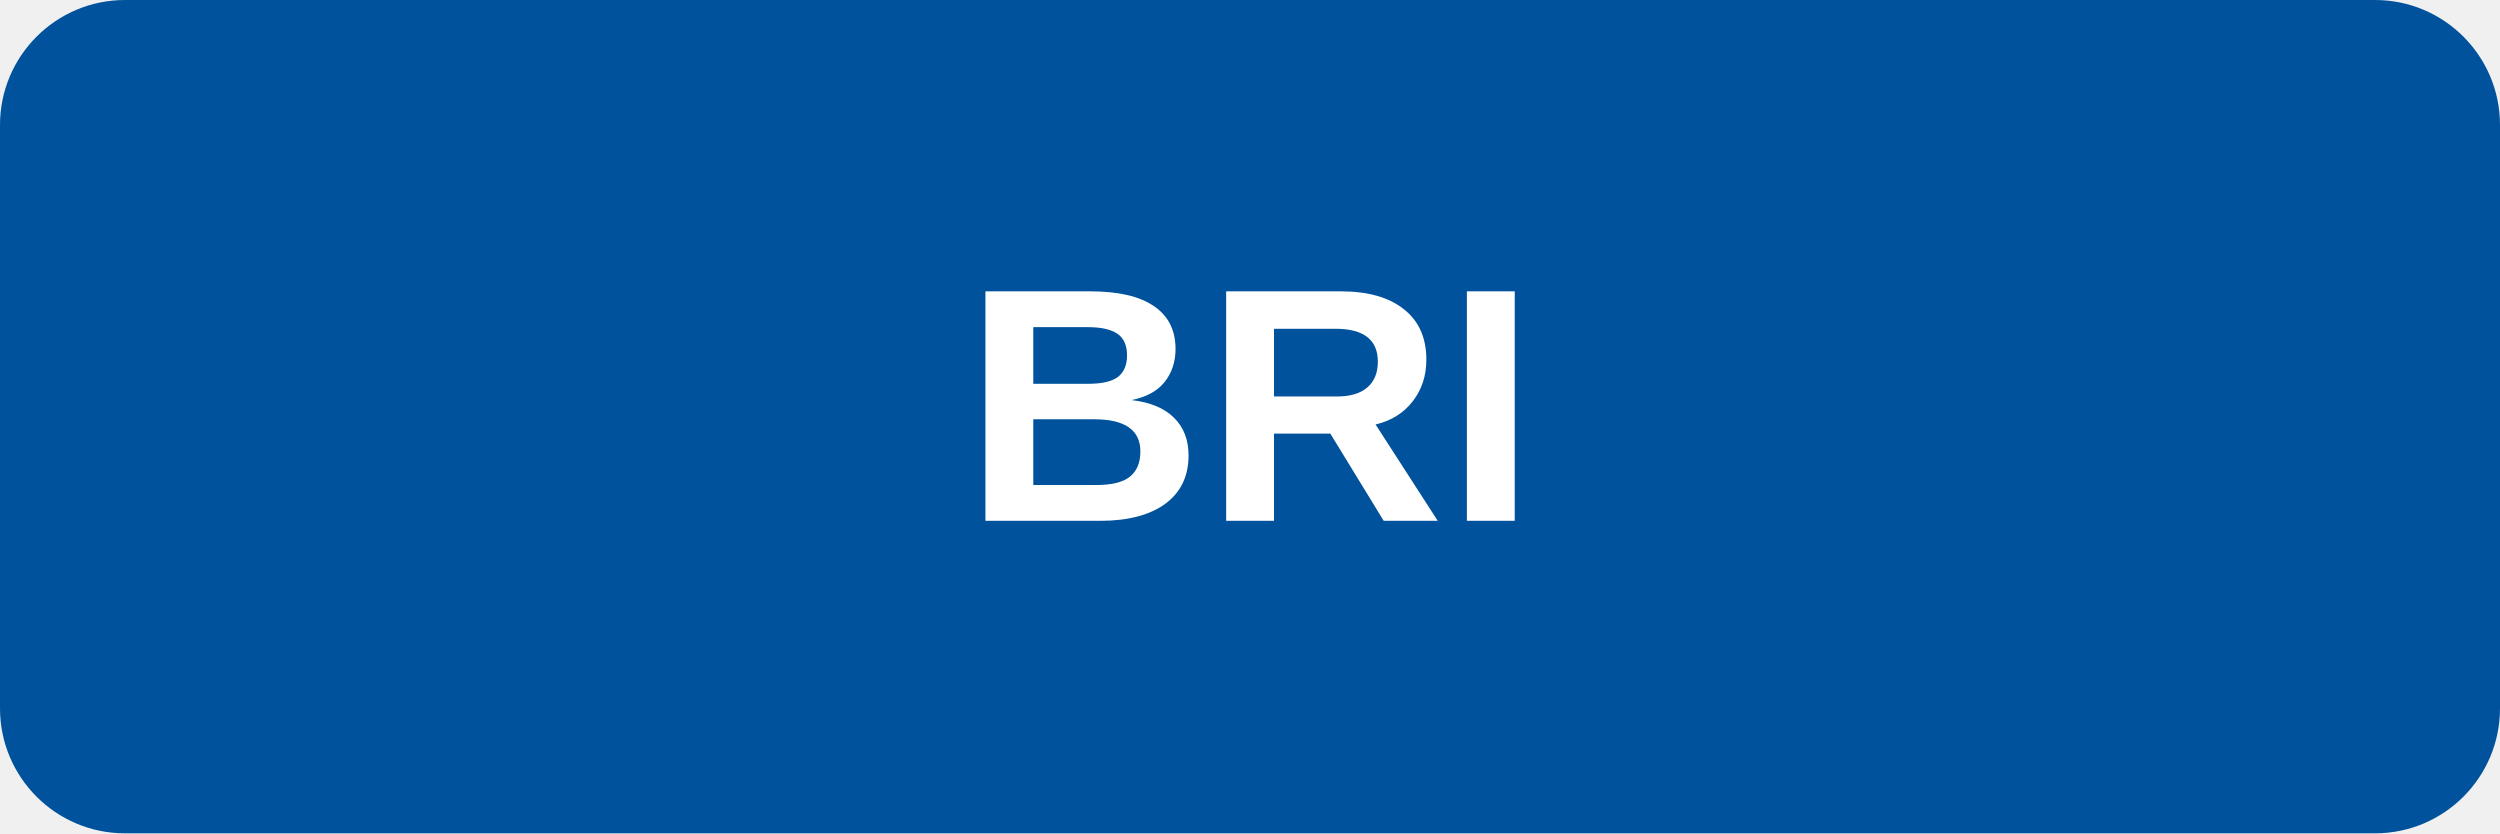
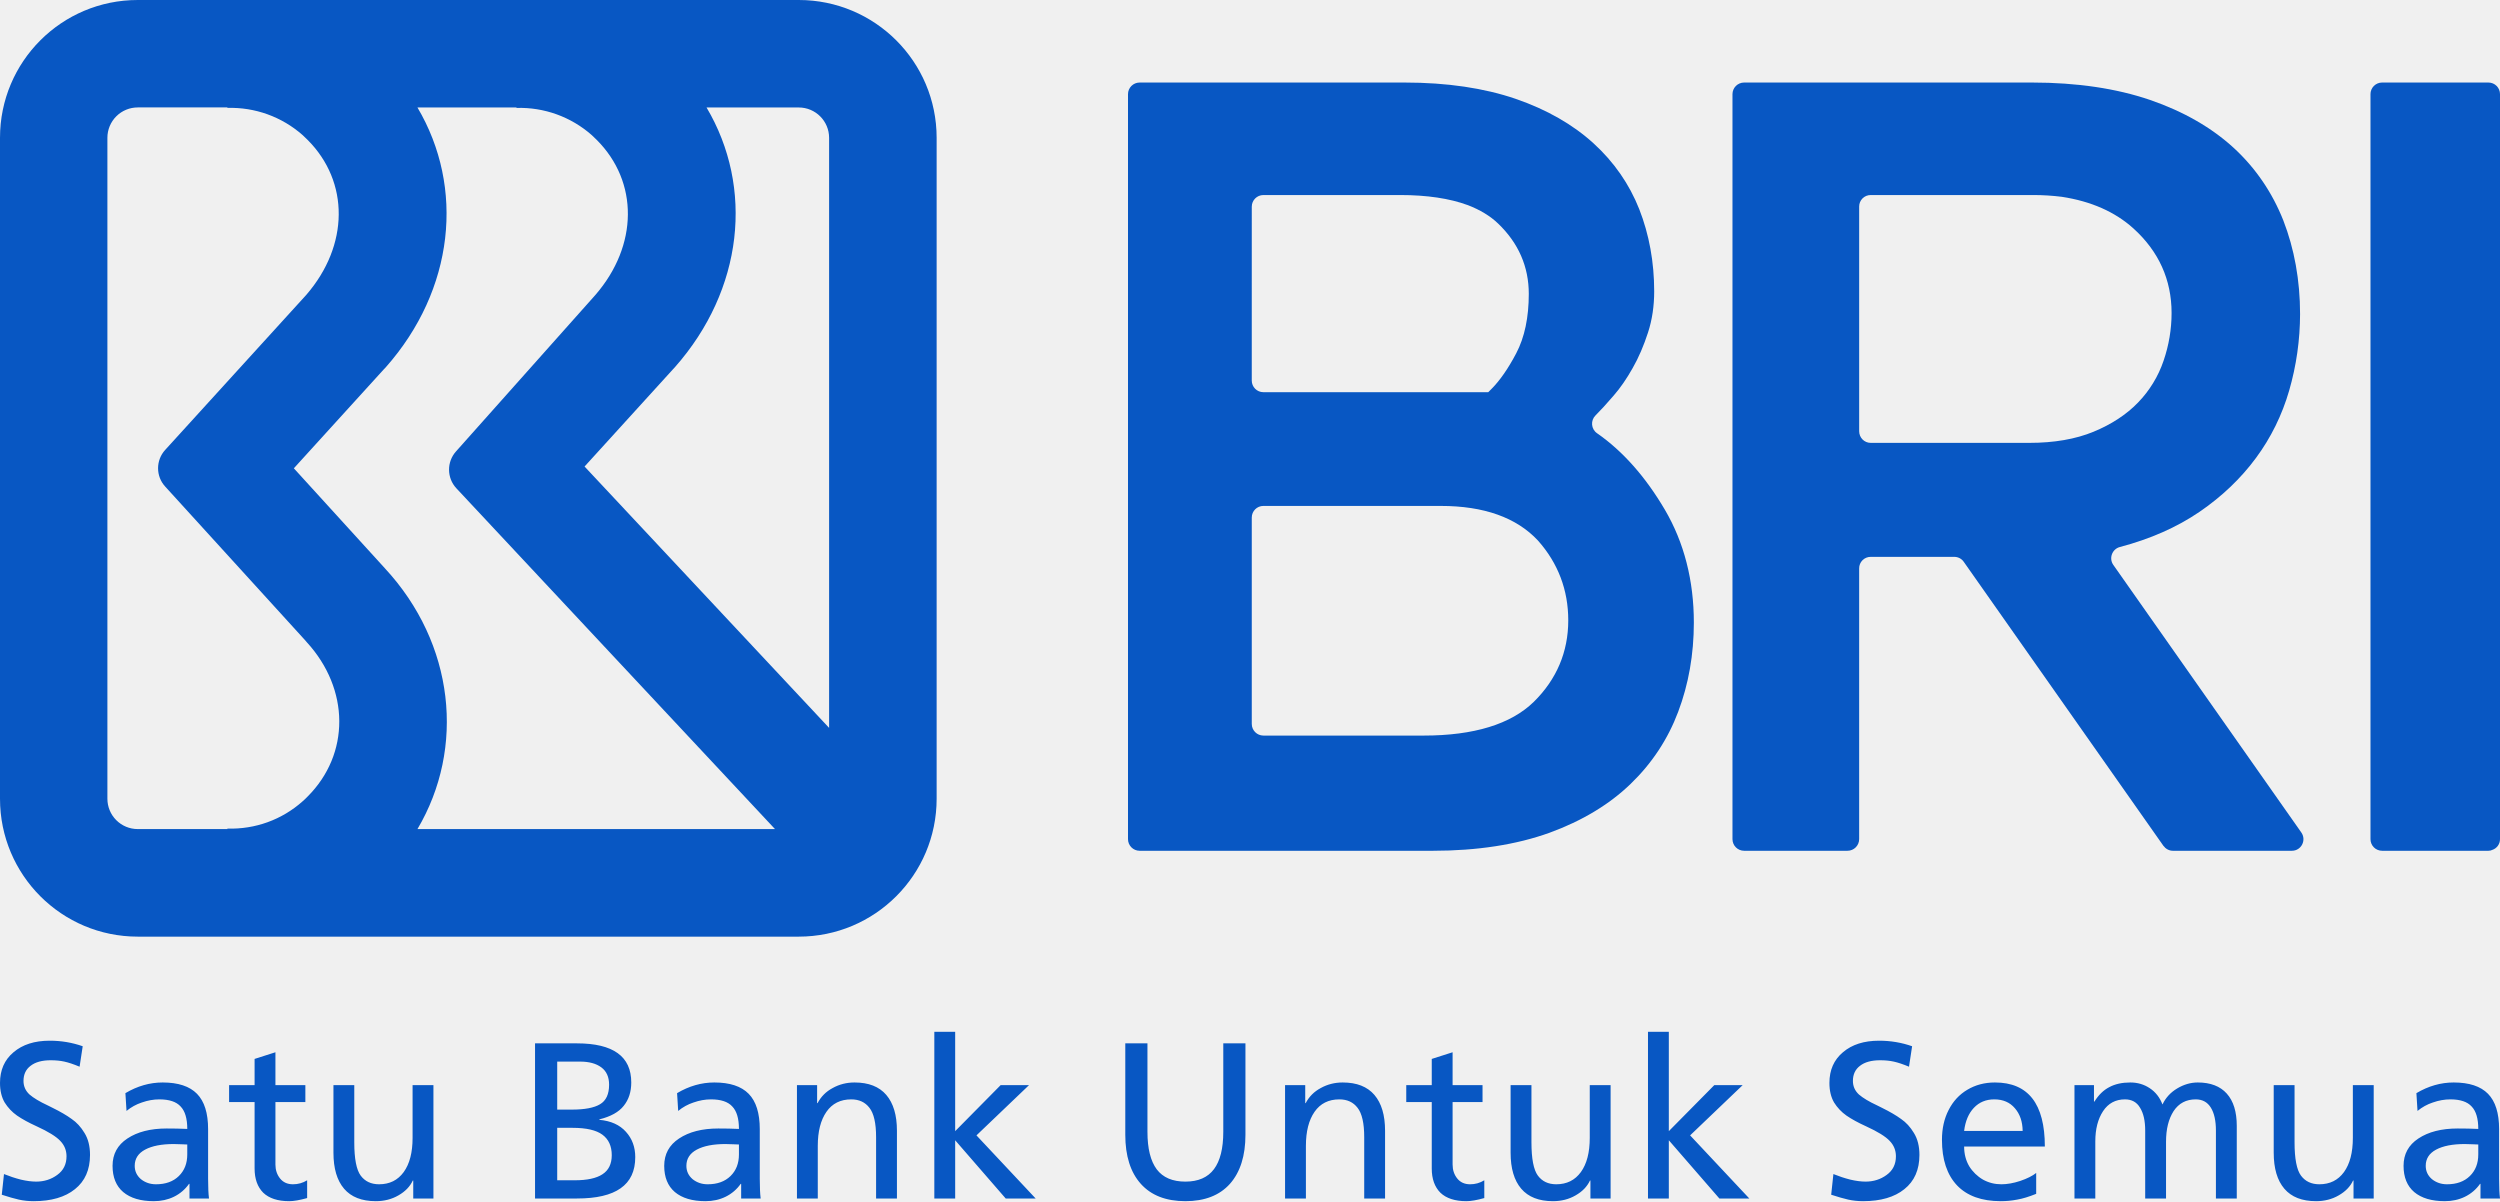
- <svg xmlns="http://www.w3.org/2000/svg" width="120" height="40" viewBox="0 0 120 40">
-   <rect width="120" height="40" rx="6" fill="#00529C" />
-   <text x="60" y="25" font-family="Arial, sans-serif" font-size="16" font-weight="bold" fill="white" text-anchor="middle">BRI</text>
+ <svg xmlns="http://www.w3.org/2000/svg" width="512" height="246" data-name="Layer 2" version="1.1" id="svg330">
+   <defs id="defs334" />
+   <path style="fill:#0857c3;fill-opacity:1;fill-rule:nonzero;stroke:none;stroke-width:3.38" d="m 487.85,16.904 a 2.376,2.376 0 0 0 -2.375,2.38 V 171.85 a 2.377,2.377 0 0 0 2.377,2.388 h 21.787 c 0.29,0 0.578,-0.068 0.763,-0.172 A 2.31,2.31 0 0 0 512,171.85 V 19.283 a 2.37,2.37 0 0 0 -2.361,-2.379 z" id="path591" />
+   <path style="fill:#0857c3;fill-opacity:1;fill-rule:nonzero;stroke:none;stroke-width:3.38" d="m 357.187,16.904 a 2.386,2.386 0 0 0 -2.376,2.38 V 171.85 a 2.385,2.385 0 0 0 2.377,2.388 h 21.177 a 2.39,2.39 0 0 0 2.39,-2.388 v -55.442 a 2.345,2.345 0 0 1 2.364,-2.363 h 17.125 c 0.754,0 1.48,0.368 1.914,0.988 l 40.906,58.188 c 0.462,0.62 1.162,1.017 1.942,1.017 h 24.375 c 1.915,0 3.035,-2.165 1.926,-3.75 l -38.5,-54.795 c -0.95,-1.347 -0.253,-3.248 1.357,-3.67 6.18,-1.624 11.66,-4.04 16.268,-7.181 4.622,-3.156 8.516,-6.88 11.58,-11.04 3.063,-4.131 5.36,-8.806 6.812,-13.823 a 56.7,56.7 0 0 0 2.23,-15.66 c 0,-6.92 -1.173,-13.35 -3.43,-19.173 -2.272,-5.73 -5.677,-10.733 -10.153,-14.853 -4.53,-4.159 -10.3,-7.472 -17.125,-9.822 -6.92,-2.364 -15.027,-3.567 -24.125,-3.567 z m 25.933,23.04 h 33.337 a 47,47 0 0 1 5.783,0.359 c 5.981,0.91 10.907,3.074 14.67,6.468 5.19,4.687 7.83,10.514 7.83,17.327 0,3.314 -0.553,6.613 -1.636,9.77 a 22.8,22.8 0 0 1 -5.256,8.595 c -2.376,2.456 -5.453,4.462 -9.11,5.967 -3.657,1.505 -8.068,2.27 -13.125,2.27 H 383.12 c -1.32,0 -2.363,-1.07 -2.363,-2.39 v -46 a 2.345,2.345 0 0 1 2.363,-2.365 z" id="path589" />
+   <path style="fill:#0857c3;fill-opacity:1;fill-rule:nonzero;stroke:none;stroke-width:3.38" d="m 233.389,16.904 a 2.384,2.384 0 0 0 -2.375,2.38 V 171.85 a 2.384,2.384 0 0 0 2.375,2.388 h 60.09 c 9.084,0 17.098,-1.253 23.845,-3.683 6.668,-2.43 12.266,-5.796 16.623,-10.008 4.37,-4.212 7.646,-9.177 9.746,-14.776 2.125,-5.624 3.207,-11.778 3.207,-18.248 0,-8.635 -1.992,-16.41 -5.927,-23.119 -3.974,-6.76 -8.637,-12.026 -13.905,-15.683 -1.215,-0.845 -1.359,-2.59 -0.316,-3.633 1.03,-1.03 2.284,-2.39 3.697,-4.04 1.373,-1.57 2.681,-3.46 3.91,-5.65 1.24,-2.153 2.285,-4.623 3.157,-7.304 0.845,-2.6 1.263,-5.437 1.263,-8.408 0,-5.995 -1.028,-11.66 -3.062,-16.85 -2.02,-5.11 -5.162,-9.653 -9.348,-13.469 -4.225,-3.855 -9.586,-6.93 -15.963,-9.123 -6.43,-2.205 -14.075,-3.34 -22.724,-3.34 z m 25.351,23.04 h 28.031 c 5.453,0 10.1,0.689 13.825,2.062 h 0.01 c 2.495,0.964 4.608,2.23 6.218,3.789 4.16,3.987 6.272,8.82 6.272,14.392 0,4.82 -0.859,8.911 -2.575,12.172 -1.637,3.116 -3.339,5.558 -5.029,7.262 l -0.699,0.701 h -46.057 a 2.386,2.386 0 0 1 -2.375,-2.39 l 0.004,-35.623 a 2.38,2.38 0 0 1 2.375,-2.364 z m 0,63.67 h 36.336 c 8.833,0 15.502,2.377 19.899,7.091 4.12,4.634 6.205,10.127 6.205,16.346 0,6.47 -2.39,12.083 -7.051,16.678 -4.687,4.58 -12.265,6.917 -22.55,6.917 H 258.74 a 2.386,2.386 0 0 1 -2.377,-2.378 V 105.99 c 0,-1.32 1.07,-2.377 2.377,-2.377" id="path587" />
+   <path style="fill:#0857c3;fill-opacity:1;fill-rule:nonzero;stroke:none;stroke-width:3.38" d="M 28.217,0 C 12.623,0 0,12.622 0,28.229 v 135.35 c 0,15.608 12.623,28.244 28.217,28.244 H 163.58 c 15.593,0 28.243,-12.636 28.243,-28.243 V 28.229 C 191.823,12.622 179.173,0 163.58,0 Z m 0,22.002 h 18.352 v 0.095 a 22.3,22.3 0 0 1 15.395,5.558 c 0.343,0.304 0.688,0.648 1.005,0.965 8.635,8.622 8.516,21.652 -0.238,31.766 L 33.828,92.143 c -1.94,2.126 -1.94,5.387 0,7.5 l 28.705,31.53 0.277,0.329 c 8.833,9.625 8.913,22.933 0.159,31.661 -0.317,0.343 -0.662,0.65 -1.005,0.953 -4.238,3.776 -9.691,5.742 -15.395,5.584 v 0.095 H 28.217 a 6.215,6.215 0 0 1 -6.222,-6.22 V 28.22 a 6.213,6.213 0 0 1 6.222,-6.217 z m 57.276,0.006 h 20.282 v 0.095 a 22.32,22.32 0 0 1 15.409,5.56 c 0.343,0.304 0.686,0.646 1.003,0.963 8.635,8.622 8.516,21.655 -0.238,31.768 L 93.377,92.466 a 5.605,5.605 0 0 0 0.077,7.526 l 65.27,69.807 h -73.23 c 9.836,-16.623 7.618,-38 -6.668,-53.409 v -0.004 L 60.18,95.908 78.615,75.628 79.009,75.217 C 93.071,59.319 95.197,38.394 85.492,22.008 Z m 59.206,0.004 h 18.88 a 6.22,6.22 0 0 1 6.222,6.217 v 120.84 l -50.083,-53.526 18.102,-19.911 0.382,-0.41 c 14.062,-15.896 16.215,-36.824 6.497,-53.21" id="path326" />
+   <path d="M465.656 222.238v13.838q0 4.826 2.18 7.375 2.179 2.55 6.492 2.549 2.589 0 4.631-1.184 2.09-1.184 2.953-3.05h.09v3.687h4.133v-23.215h-4.27v10.79q0 4.505-1.816 7.01-1.816 2.502-5.04 2.503-2.45 0-3.769-1.775-1.316-1.776-1.316-6.829v-11.699zM309.371 222.238v13.838q0 4.826 2.18 7.375t6.494 2.549q2.588 0 4.63-1.184 2.09-1.184 2.952-3.05h.092v3.687h4.133v-23.215h-4.27v10.79q0 4.505-1.816 7.01-1.816 2.502-5.04 2.503-2.452 0-3.769-1.775-1.316-1.776-1.316-6.829v-11.699zM68.29 222.238v13.838q0 4.826 2.179 7.375T76.96 246q2.588 0 4.633-1.184 2.088-1.184 2.95-3.05h.09v3.687h4.134v-23.215h-4.27v10.79q0 4.505-1.816 7.01-1.816 2.502-5.04 2.503-2.452 0-3.769-1.775-1.317-1.776-1.316-6.829v-11.699zM502.51 221.691q-3.95.001-7.63 2.186l.227 3.643a9.6 9.6 0 0 1 3.135-1.73q1.816-.639 3.586-.638 3.043 0 4.36 1.455 1.363 1.412 1.363 4.598a89 89 0 0 0-4.225-.09q-4.95 0-8.037 2.049-3.041 2.002-3.04 5.598 0 3.505 2.179 5.37 2.224 1.868 6.265 1.868 2.271 0 4.133-.91a8.1 8.1 0 0 0 3.088-2.64h.09v3.003H512q-.182-1.456-.182-4.006v-10.195q0-4.916-2.27-7.238t-7.038-2.323m2.27 12.61q.817 0 1.634.047.818.045 1.137.045v2.048q0 2.731-1.727 4.414-1.724 1.685-4.676 1.686-1.77 0-3.087-1.047-1.272-1.093-1.272-2.732 0-2.185 2.133-3.323t5.857-1.138M436.293 221.691q-2.542 0-4.313.957-1.77.91-3.042 2.96h-.092v-3.37h-3.994v23.215h4.267v-11.697q0-3.778 1.59-6.192 1.59-2.412 4.494-2.412 2.09 0 3.088 1.729 1.045 1.685 1.045 4.644v13.928h4.268v-11.652q0-3.824 1.544-6.237 1.59-2.412 4.541-2.412 2.044 0 3.088 1.684t1.043 4.69v13.927h4.27v-14.885q-.001-4.324-2.045-6.6t-5.947-2.277q-2.179.002-4.223 1.23-2.043 1.23-2.998 3.278-.817-2.14-2.588-3.324-1.77-1.184-3.996-1.184M408.566 221.691q-3.178 0-5.675 1.502-2.453 1.457-3.815 4.143-1.363 2.64-1.363 6.1 0 6.054 3.088 9.332 3.087 3.231 8.945 3.232 1.726 0 3.361-.318 1.635-.273 3.905-1.184v-4.28q-1.135.911-3.27 1.64-2.088.683-3.86.683-2.042 0-3.769-.957a8.1 8.1 0 0 1-2.814-2.73q-1.045-1.776-1.045-4.051h16.53q0-13.111-10.218-13.112m-.136 3.461q2.679 0 4.222 1.82 1.545 1.775 1.59 4.643h-11.988q.363-3.004 1.998-4.734t4.178-1.729M274.986 221.691q-2.452 0-4.496 1.14-2.043 1.091-3.088 3.095h-.09v-3.688h-4.132v23.215h4.27v-10.787q-.001-4.415 1.769-6.965t5.086-2.549q2.406 0 3.724 1.729 1.362 1.73 1.362 6.01v12.562h4.27V231.57q0-4.778-2.18-7.328t-6.495-2.55M175.02 221.691q-2.452 0-4.495 1.14-2.043 1.091-3.087 3.095h-.092v-3.688h-4.131v23.215h4.267v-10.787q0-4.415 1.772-6.965 1.77-2.55 5.086-2.549 2.406 0 3.723 1.729 1.361 1.73 1.36 6.01v12.562h4.27V231.57q0-4.778-2.18-7.328t-6.493-2.55M146.293 221.691q-3.95.001-7.627 2.186l.227 3.643a9.6 9.6 0 0 1 3.132-1.73q1.817-.639 3.588-.638 3.042 0 4.36 1.455 1.361 1.412 1.361 4.598a89 89 0 0 0-4.223-.09q-4.95 0-8.037 2.049-3.042 2.002-3.043 5.598 0 3.505 2.18 5.37 2.225 1.868 6.268 1.868 2.27 0 4.13-.91a8.1 8.1 0 0 0 3.088-2.64h.092v3.003h3.994q-.18-1.456-.181-4.006v-10.195q0-4.916-2.27-7.238t-7.039-2.323m2.271 12.61q.817 0 1.635.047.817.045 1.135.045v2.048q0 2.731-1.725 4.414-1.726 1.685-4.677 1.686-1.771 0-3.088-1.047-1.272-1.093-1.272-2.732 0-2.185 2.135-3.323t5.857-1.138M33.313 221.691q-3.95.001-7.63 2.186l.227 3.643a9.6 9.6 0 0 1 3.135-1.73q1.815-.639 3.586-.638 3.042 0 4.36 1.455 1.362 1.412 1.363 4.598a89 89 0 0 0-4.225-.09q-4.95 0-8.037 2.049-3.041 2.002-3.041 5.598 0 3.505 2.18 5.37Q27.454 246 31.495 246q2.271 0 4.133-.91a8.1 8.1 0 0 0 3.088-2.64h.09v3.003h3.996q-.182-1.456-.182-4.006v-10.195q0-4.916-2.27-7.238t-7.039-2.323m2.269 12.61q.818 0 1.635.047.818.045 1.137.045v2.048q-.001 2.731-1.727 4.414-1.724 1.685-4.676 1.686-1.77 0-3.088-1.047-1.27-1.093-1.271-2.732 0-2.185 2.133-3.323t5.857-1.138M297.492 215.502l-4.27 1.365v5.371h-5.22v3.46h5.22v13.61q.001 3.187 1.772 4.962 1.817 1.73 5.313 1.73 1.407 0 3.677-.637v-3.642a5.4 5.4 0 0 1-2.906.82q-1.68 0-2.633-1.184t-.953-2.869v-12.79h6.13v-3.46h-6.13zM56.408 215.502l-4.267 1.365v5.371h-5.223v3.46h5.223v13.61q0 3.187 1.77 4.962 1.814 1.73 5.312 1.73 1.408 0 3.68-.637v-3.642a5.4 5.4 0 0 1-2.907.82q-1.68 0-2.635-1.184-.953-1.184-.953-2.869v-12.79h6.131v-3.46h-6.13zM230.459 213.68v18.709q0 6.51 3.178 10.06t9.127 3.551q5.948 0 9.127-3.55 3.178-3.597 3.177-10.061v-18.71h-4.539v18.118q0 5.099-1.908 7.648-1.907 2.55-5.857 2.55t-5.858-2.505q-1.907-2.55-1.908-7.693V213.68zM109.576 213.68v31.773h8.582q5.994 0 8.946-2.094 2.996-2.094 2.996-6.373 0-3.094-1.907-5.19-1.907-2.138-5.449-2.456v-.092q3.496-.864 4.994-2.775 1.545-1.913 1.545-4.782 0-8.01-11.125-8.011zm4.541 3.734h4.676q2.77 0 4.36 1.184 1.59 1.182 1.59 3.548 0 2.914-1.862 4.006-1.817 1.094-5.768 1.094h-2.996zm0 13.565h3.133q4.222 0 6.129 1.41 1.907 1.411 1.908 4.19 0 2.685-1.908 3.913-1.861 1.23-5.676 1.229h-3.586zM384.834 213.135q-4.631 0-7.4 2.367-2.77 2.322-2.77 6.281 0 2.367.953 4.006a9.3 9.3 0 0 0 2.543 2.686q1.59 1.093 3.996 2.185 3.587 1.64 4.858 3.004 1.27 1.32 1.271 3.14 0 2.46-1.906 3.825-1.862 1.365-4.315 1.365-1.362 0-3.132-.41a27 27 0 0 1-3.452-1.137l-.453 4.233q2.09.683 3.496 1.002 1.454.318 3.041.318 5.405 0 8.448-2.459 3.087-2.458 3.088-7.01 0-2.685-1.137-4.506-1.09-1.82-2.633-2.867-1.498-1.093-3.904-2.277l-1-.5q-2.452-1.138-3.723-2.23-1.226-1.14-1.226-2.778 0-2.002 1.453-3.096 1.452-1.137 4.133-1.136 1.544 0 2.769.273 1.272.273 3.133 1.047l.635-4.19q-3.225-1.136-6.766-1.136M10.172 213.135q-4.632 0-7.402 2.367Q0 217.824 0 221.783q0 2.367.953 4.006a9.3 9.3 0 0 0 2.543 2.686q1.59 1.093 3.996 2.185 3.588 1.64 4.86 3.004 1.27 1.32 1.271 3.14 0 2.46-1.908 3.825-1.861 1.365-4.313 1.365-1.363 0-3.134-.41a27 27 0 0 1-3.452-1.137l-.453 4.233q2.09.683 3.496 1.002 1.455.318 3.043.318 5.404 0 8.446-2.459 3.087-2.458 3.088-7.01 0-2.685-1.135-4.506-1.091-1.82-2.635-2.867-1.498-1.093-3.904-2.277l-1-.5q-2.452-1.138-3.723-2.23-1.226-1.14-1.226-2.778 0-2.002 1.453-3.096 1.453-1.137 4.132-1.136 1.545 0 2.77.273 1.272.273 3.133 1.047l.637-4.19q-3.225-1.137-6.766-1.136M337.508 211.314v34.14h4.267v-11.927l10.354 11.926h6.13l-12.124-12.928 10.761-10.287h-5.812l-9.309 9.422v-20.346zM191.35 211.314v34.14h4.27v-11.927l10.35 11.926h6.132l-12.123-12.928 10.761-10.287h-5.812l-9.309 9.422v-20.346z" style="font-size:45.296px;font-family:&quot;Frutiger LT W01&quot;;-inkscape-font-specification:&quot;Frutiger LT W01&quot;;letter-spacing:.391px;fill:#0857c3;fill-opacity:1;stroke-width:5.683" id="path328" />
</svg>
